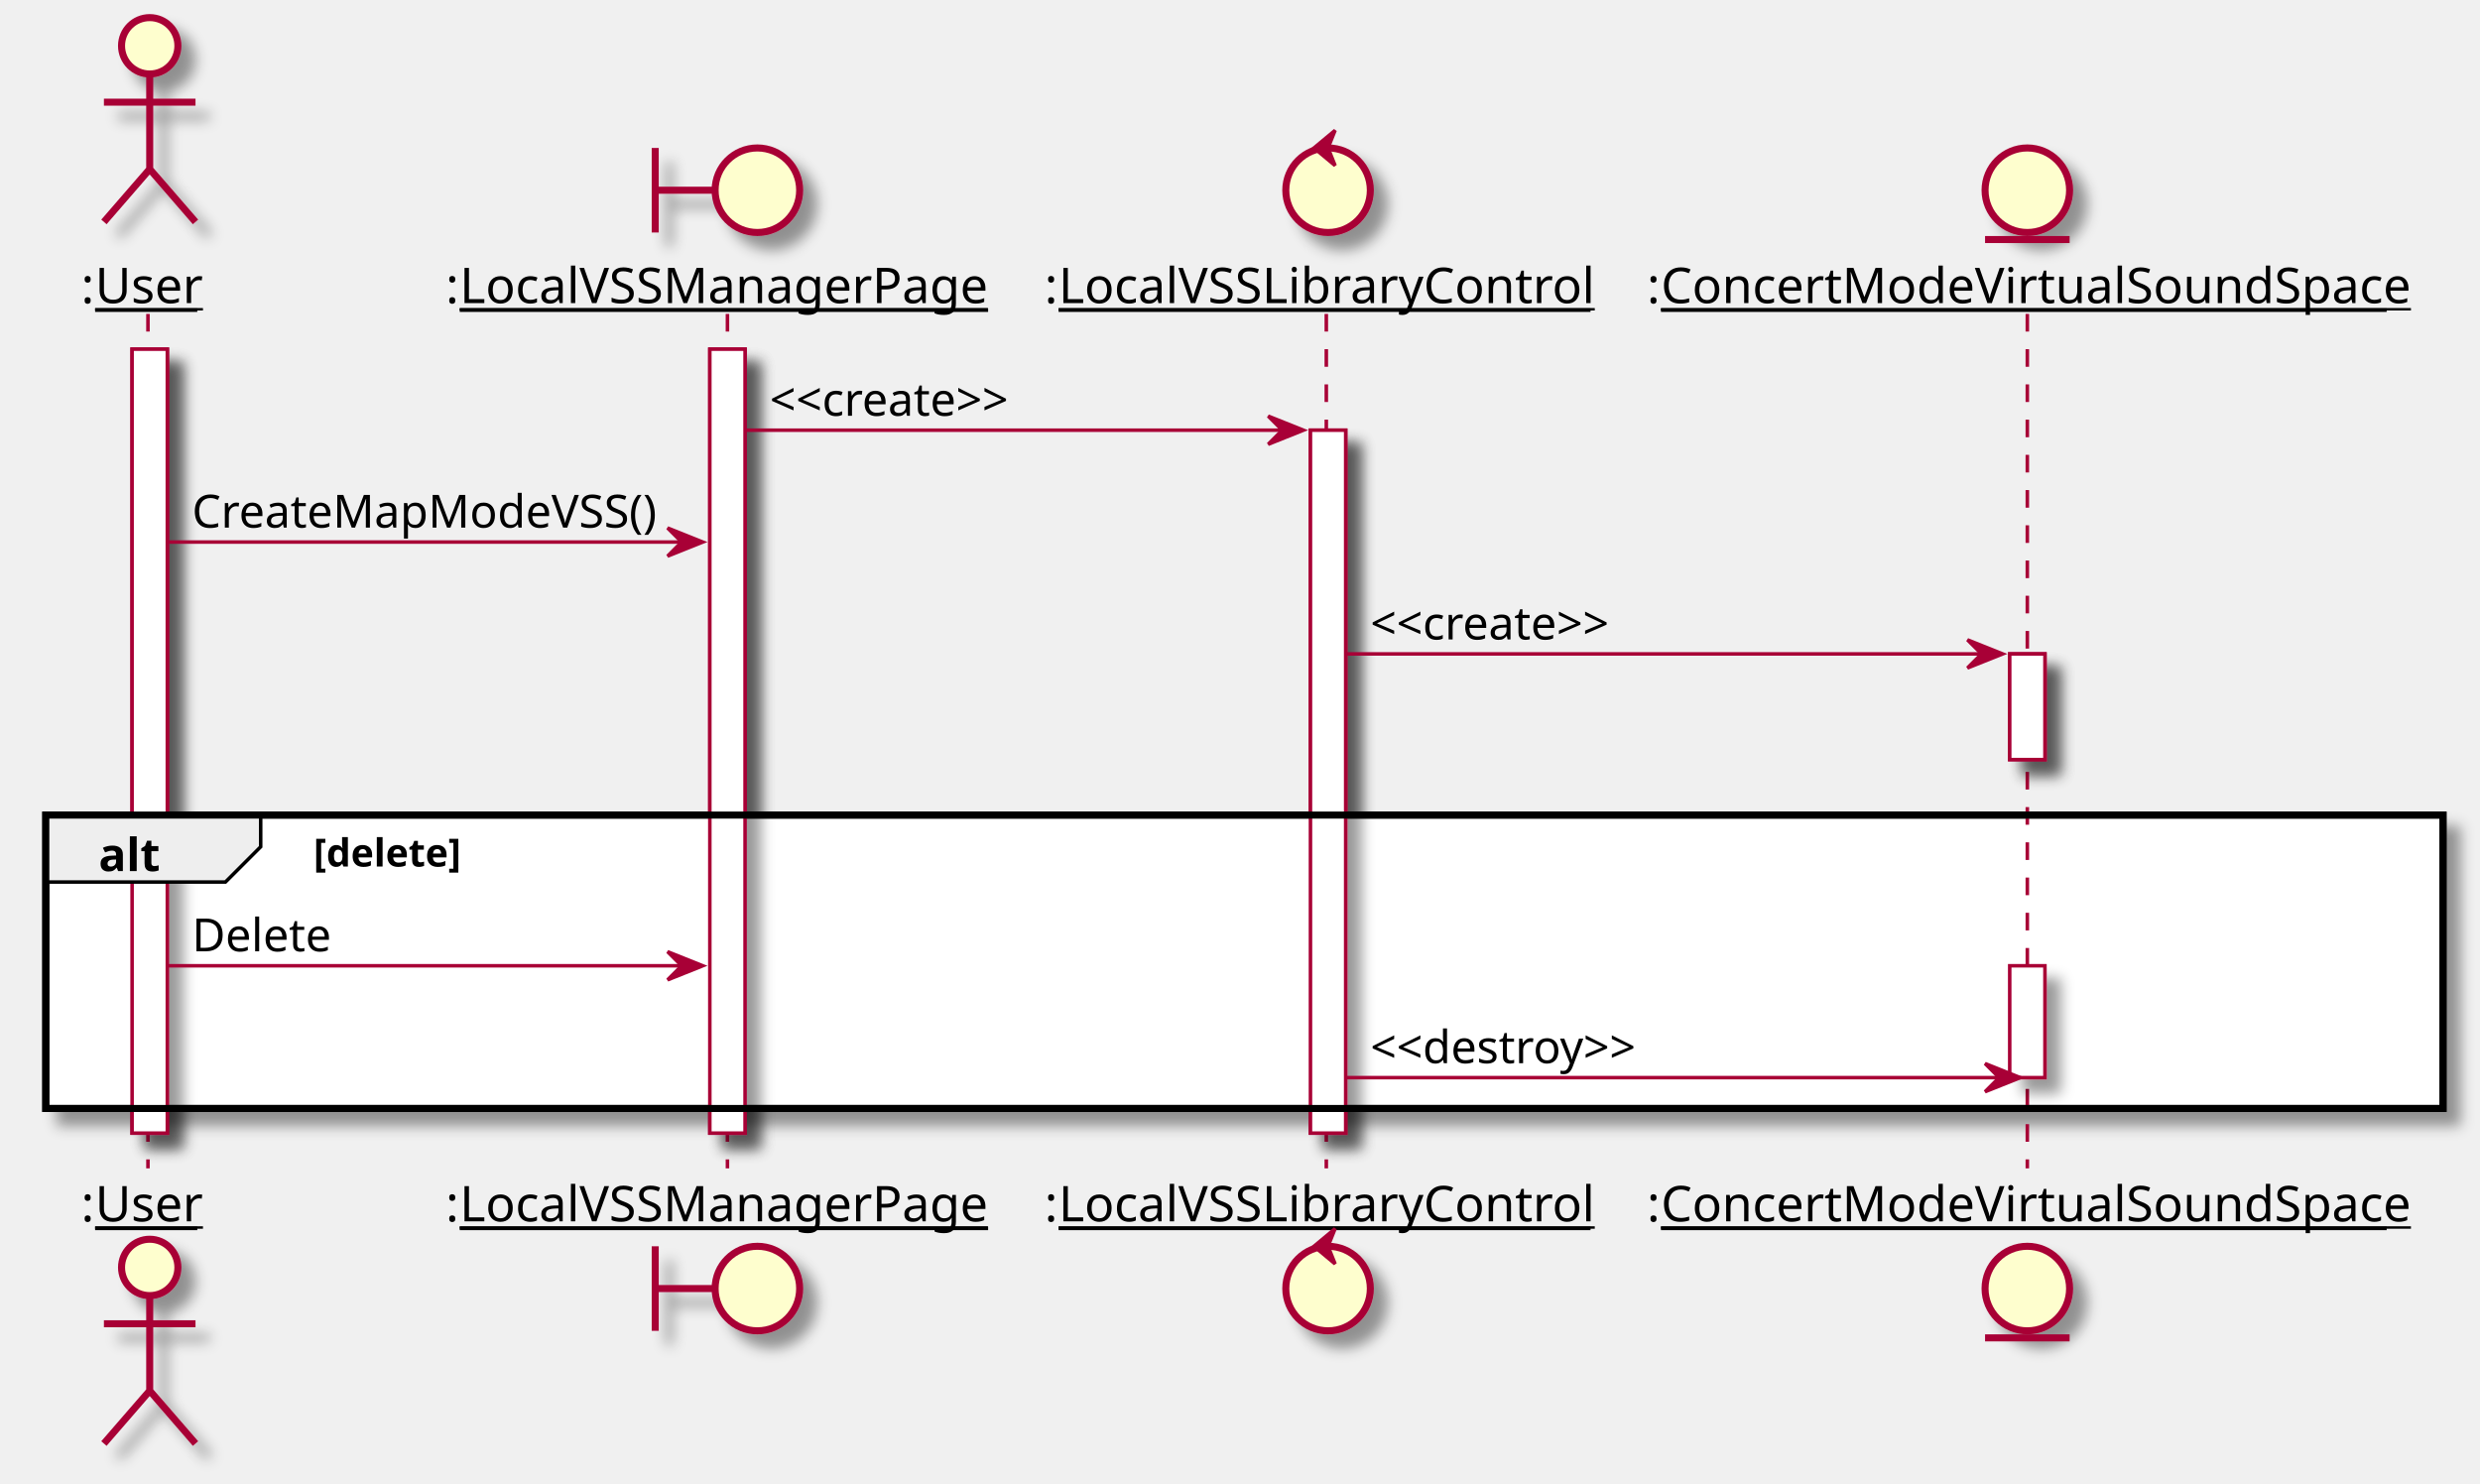
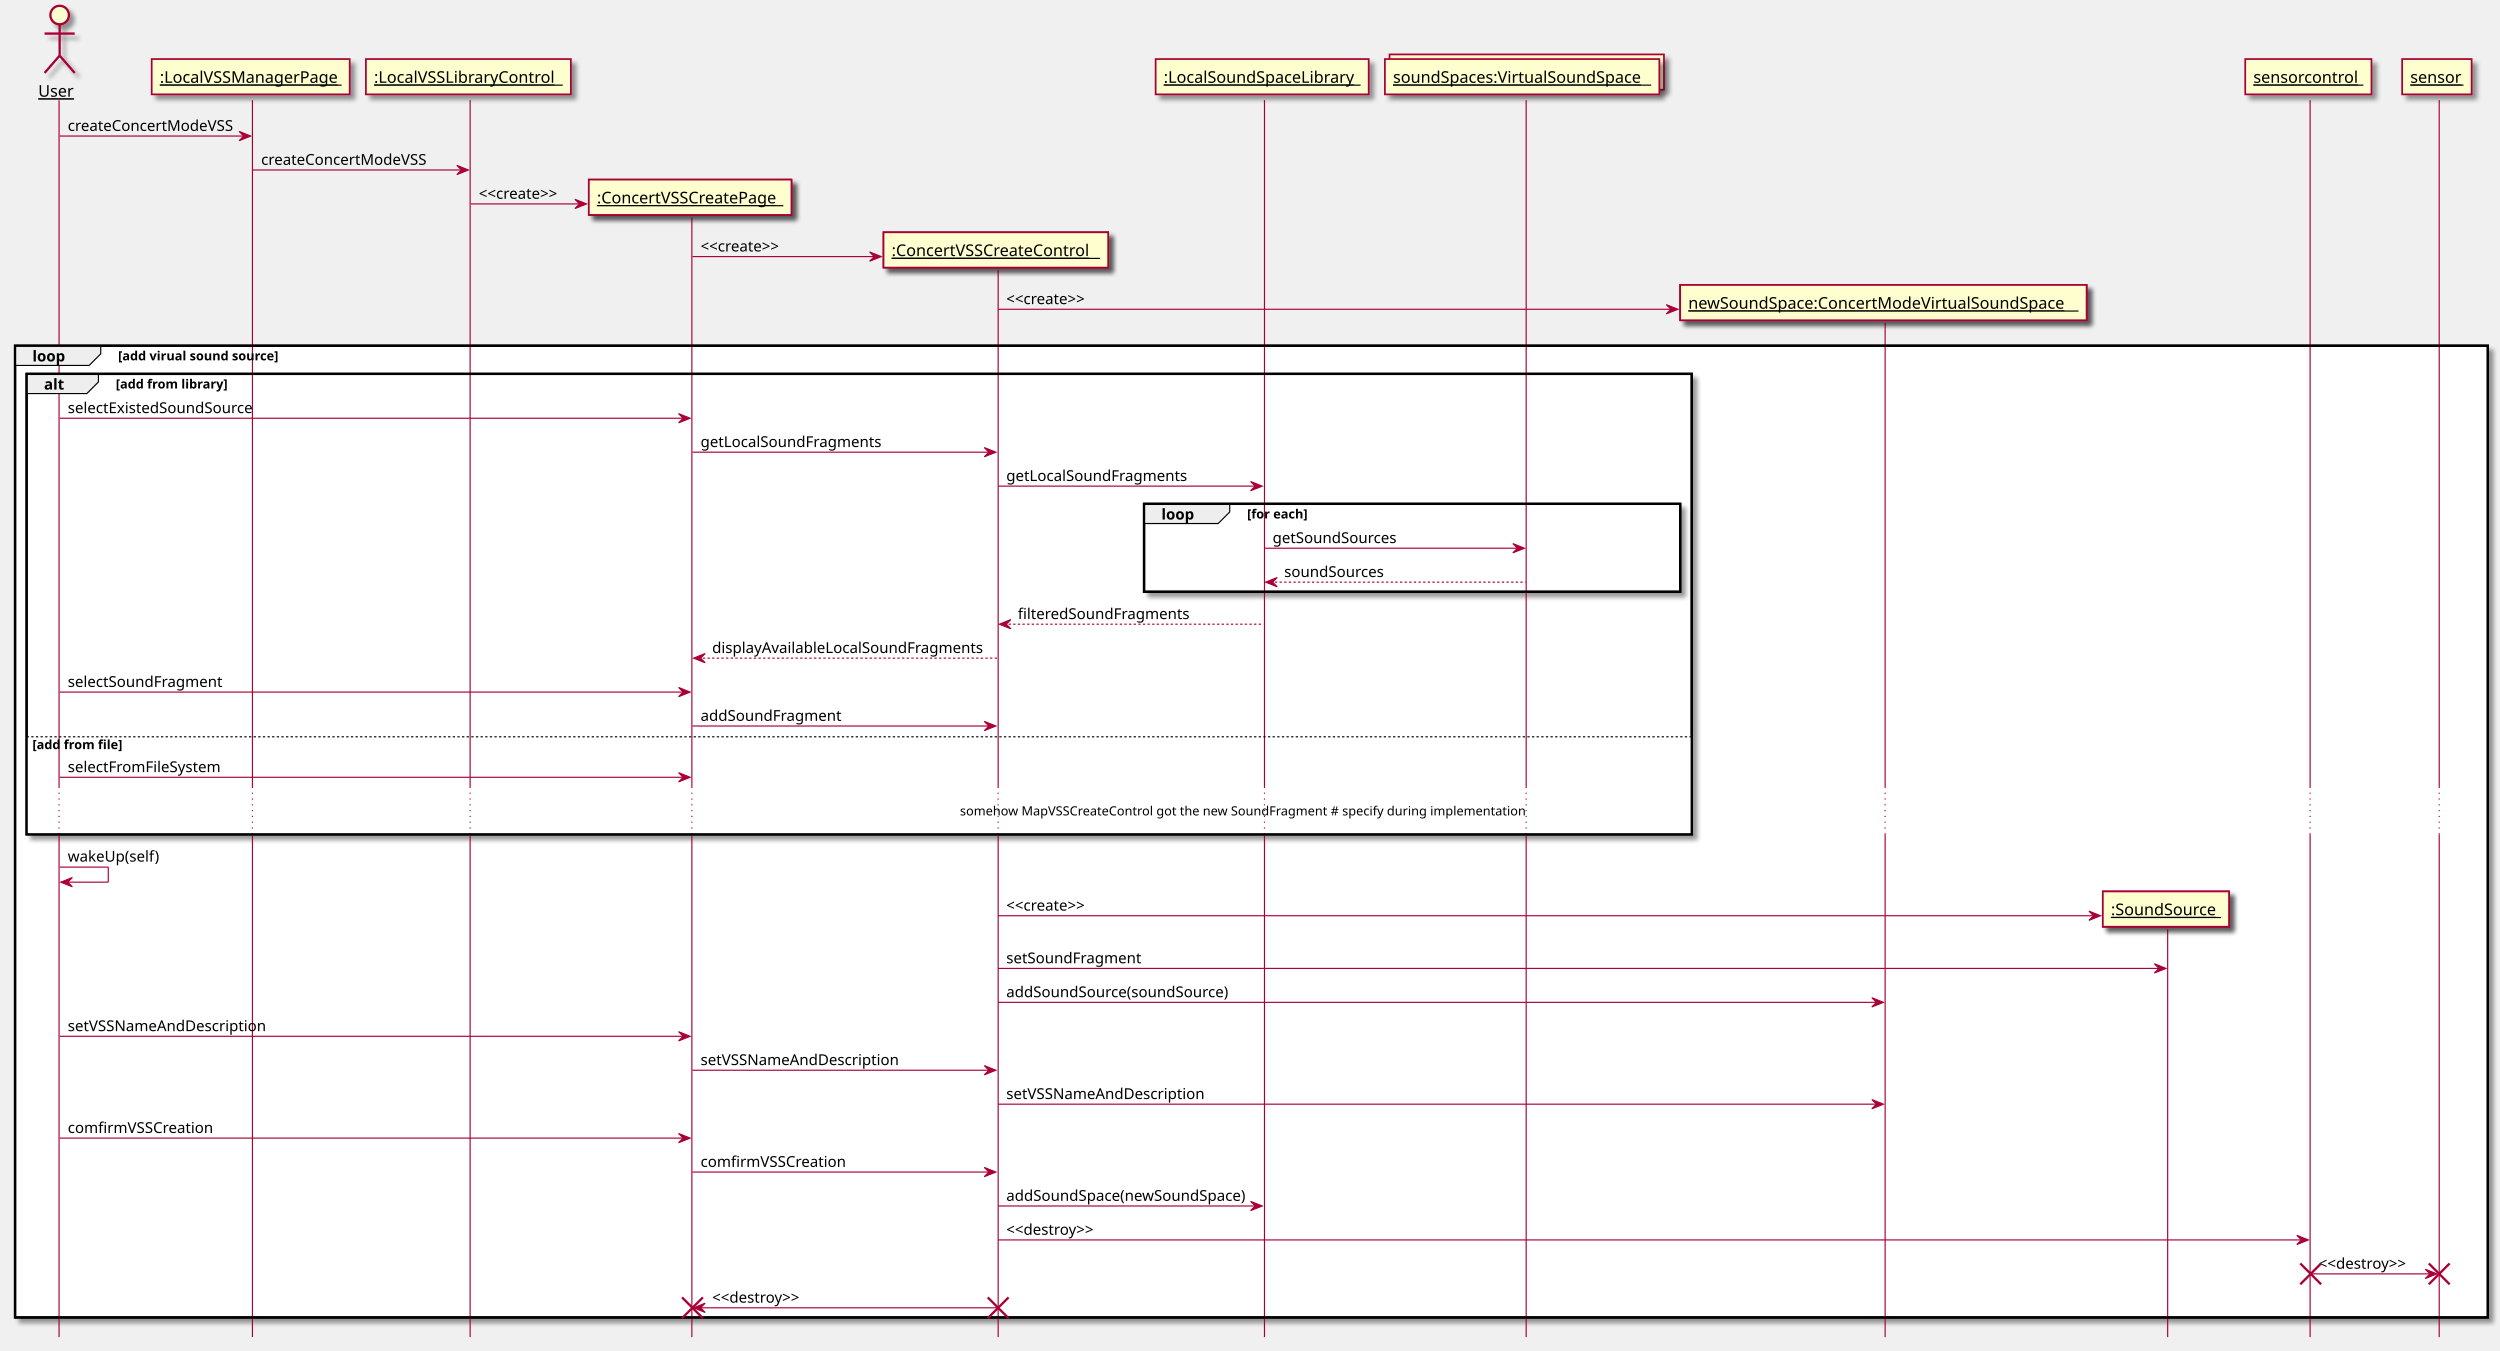
- <svg xmlns="http://www.w3.org/2000/svg" contentScriptType="application/ecmascript" contentStyleType="text/css" height="421px" preserveAspectRatio="none" style="width:704px;height:421px;" version="1.1" viewBox="0 0 704 421" width="704px" zoomAndPan="magnify">
+ <svg xmlns="http://www.w3.org/2000/svg" contentScriptType="application/ecmascript" contentStyleType="text/css" height="1166px" preserveAspectRatio="none" style="width:2159px;height:1166px;" version="1.1" viewBox="0 0 2159 1166" width="2159px" zoomAndPan="magnify">
  <defs>
-     <filter height="300%" id="fh3juwbm21kdn" width="300%" x="-1" y="-1">
+     <filter height="300%" id="fuakm5exo86id" width="300%" x="-1" y="-1">
      <feGaussianBlur result="blurOut" stdDeviation="2.0" />
      <feColorMatrix in="blurOut" result="blurOut2" type="matrix" values="0 0 0 0 0 0 0 0 0 0 0 0 0 0 0 0 0 0 .4 0" />
      <feOffset dx="4.0" dy="4.0" in="blurOut2" result="blurOut3" />
      <feBlend in="SourceGraphic" in2="blurOut3" mode="normal" />
    </filter>
  </defs>
  <g>
-     <rect fill="#FFFFFF" filter="url(#fh3juwbm21kdn)" height="222.549" style="stroke: #A80036; stroke-width: 1.0;" width="10" x="37.5" y="99.12" />
-     <rect fill="#FFFFFF" filter="url(#fh3juwbm21kdn)" height="222.549" style="stroke: #A80036; stroke-width: 1.0;" width="10" x="201.5" y="99.12" />
-     <rect fill="#FFFFFF" filter="url(#fh3juwbm21kdn)" height="199.549" style="stroke: #A80036; stroke-width: 1.0;" width="10" x="372" y="122.12" />
-     <rect fill="#FFFFFF" filter="url(#fh3juwbm21kdn)" height="30" style="stroke: #A80036; stroke-width: 1.0;" width="10" x="570.5" y="185.629" />
-     <rect fill="#FFFFFF" filter="url(#fh3juwbm21kdn)" height="31.754" style="stroke: #A80036; stroke-width: 1.0;" width="10" x="570.5" y="274.161" />
-     <rect fill="#FFFFFF" filter="url(#fh3juwbm21kdn)" height="83.286" style="stroke: #000000; stroke-width: 2.0;" width="680.5" x="13" y="231.383" />
-     <line style="stroke: #A80036; stroke-width: 1.0; stroke-dasharray: 5.0,5.0;" x1="42" x2="42" y1="89.12" y2="331.669" />
-     <line style="stroke: #A80036; stroke-width: 1.0; stroke-dasharray: 5.0,5.0;" x1="206.5" x2="206.5" y1="89.12" y2="331.669" />
-     <line style="stroke: #A80036; stroke-width: 1.0; stroke-dasharray: 5.0,5.0;" x1="376.5" x2="376.5" y1="89.12" y2="331.669" />
-     <line style="stroke: #A80036; stroke-width: 1.0; stroke-dasharray: 5.0,5.0;" x1="575.5" x2="575.5" y1="89.12" y2="331.669" />
-     <text fill="#000000" font-family="sans-serif" font-size="14" lengthAdjust="spacingAndGlyphs" textLength="4" x="23" y="86.044">:</text>
-     <text fill="#000000" font-family="sans-serif" font-size="14" lengthAdjust="spacingAndGlyphs" text-decoration="underline" textLength="29" x="27" y="86.044">User</text>
-     <line style="stroke: #000000; stroke-width: 1.0;" x1="27" x2="56" y1="88.044" y2="88.044" />
-     <ellipse cx="42.5" cy="13" fill="#FEFECE" filter="url(#fh3juwbm21kdn)" rx="8" ry="8" style="stroke: #A80036; stroke-width: 2.0;" />
-     <path d="M42.5,21 L42.5,48 M29.5,29 L55.5,29 M42.5,48 L29.5,63 M42.5,48 L55.5,63 " fill="none" filter="url(#fh3juwbm21kdn)" style="stroke: #A80036; stroke-width: 2.0;" />
-     <text fill="#000000" font-family="sans-serif" font-size="14" lengthAdjust="spacingAndGlyphs" textLength="4" x="23" y="346.713">:</text>
-     <text fill="#000000" font-family="sans-serif" font-size="14" lengthAdjust="spacingAndGlyphs" text-decoration="underline" textLength="29" x="27" y="346.713">User</text>
-     <line style="stroke: #000000; stroke-width: 1.0;" x1="27" x2="56" y1="348.713" y2="348.713" />
-     <ellipse cx="42.5" cy="359.79" fill="#FEFECE" filter="url(#fh3juwbm21kdn)" rx="8" ry="8" style="stroke: #A80036; stroke-width: 2.0;" />
-     <path d="M42.5,367.79 L42.5,394.79 M29.5,375.79 L55.5,375.79 M42.5,394.79 L29.5,409.79 M42.5,394.79 L55.5,409.79 " fill="none" filter="url(#fh3juwbm21kdn)" style="stroke: #A80036; stroke-width: 2.0;" />
-     <text fill="#000000" font-family="sans-serif" font-size="14" lengthAdjust="spacingAndGlyphs" textLength="4" x="126.5" y="86.044">:</text>
-     <text fill="#000000" font-family="sans-serif" font-size="14" lengthAdjust="spacingAndGlyphs" text-decoration="underline" textLength="150" x="130.5" y="86.044">LocalVSSManagerPage</text>
-     <line style="stroke: #000000; stroke-width: 1.0;" x1="130.5" x2="280.5" y1="88.044" y2="88.044" />
-     <path d="M186,42 L186,66 M186,54 L203,54 " fill="none" filter="url(#fh3juwbm21kdn)" style="stroke: #A80036; stroke-width: 2.0;" />
-     <ellipse cx="215" cy="54" fill="#FEFECE" filter="url(#fh3juwbm21kdn)" rx="12" ry="12" style="stroke: #A80036; stroke-width: 2.0;" />
-     <text fill="#000000" font-family="sans-serif" font-size="14" lengthAdjust="spacingAndGlyphs" textLength="4" x="126.5" y="346.713">:</text>
-     <text fill="#000000" font-family="sans-serif" font-size="14" lengthAdjust="spacingAndGlyphs" text-decoration="underline" textLength="150" x="130.5" y="346.713">LocalVSSManagerPage</text>
-     <line style="stroke: #000000; stroke-width: 1.0;" x1="130.5" x2="280.5" y1="348.713" y2="348.713" />
-     <path d="M186,353.79 L186,377.79 M186,365.79 L203,365.79 " fill="none" filter="url(#fh3juwbm21kdn)" style="stroke: #A80036; stroke-width: 2.0;" />
-     <ellipse cx="215" cy="365.79" fill="#FEFECE" filter="url(#fh3juwbm21kdn)" rx="12" ry="12" style="stroke: #A80036; stroke-width: 2.0;" />
-     <text fill="#000000" font-family="sans-serif" font-size="14" lengthAdjust="spacingAndGlyphs" textLength="4" x="296.5" y="86.044">:</text>
-     <text fill="#000000" font-family="sans-serif" font-size="14" lengthAdjust="spacingAndGlyphs" text-decoration="underline" textLength="151" x="300.5" y="86.044">LocalVSSLibraryControl</text>
-     <line style="stroke: #000000; stroke-width: 1.0;" x1="300.5" x2="451.5" y1="88.044" y2="88.044" />
-     <ellipse cx="377" cy="54" fill="#FEFECE" filter="url(#fh3juwbm21kdn)" rx="12" ry="12" style="stroke: #A80036; stroke-width: 2.0;" />
-     <polygon fill="#A80036" points="373,42,379,37,377,42,379,47,373,42" style="stroke: #A80036; stroke-width: 1.0;" />
-     <text fill="#000000" font-family="sans-serif" font-size="14" lengthAdjust="spacingAndGlyphs" textLength="4" x="296.5" y="346.713">:</text>
-     <text fill="#000000" font-family="sans-serif" font-size="14" lengthAdjust="spacingAndGlyphs" text-decoration="underline" textLength="151" x="300.5" y="346.713">LocalVSSLibraryControl</text>
-     <line style="stroke: #000000; stroke-width: 1.0;" x1="300.5" x2="451.5" y1="348.713" y2="348.713" />
-     <ellipse cx="377" cy="365.79" fill="#FEFECE" filter="url(#fh3juwbm21kdn)" rx="12" ry="12" style="stroke: #A80036; stroke-width: 2.0;" />
-     <polygon fill="#A80036" points="373,353.79,379,348.79,377,353.79,379,358.79,373,353.79" style="stroke: #A80036; stroke-width: 1.0;" />
-     <text fill="#000000" font-family="sans-serif" font-size="14" lengthAdjust="spacingAndGlyphs" textLength="4" x="467.5" y="86.044">:</text>
-     <text fill="#000000" font-family="sans-serif" font-size="14" lengthAdjust="spacingAndGlyphs" text-decoration="underline" textLength="206" x="471.5" y="86.044">ConcertModeVirtualSoundSpace</text>
-     <line style="stroke: #000000; stroke-width: 1.0;" x1="471.5" x2="677.5" y1="88.044" y2="88.044" />
-     <ellipse cx="575.5" cy="54" fill="#FEFECE" filter="url(#fh3juwbm21kdn)" rx="12" ry="12" style="stroke: #A80036; stroke-width: 2.0;" />
-     <line style="stroke: #A80036; stroke-width: 2.0;" x1="563.5" x2="587.5" y1="68" y2="68" />
-     <text fill="#000000" font-family="sans-serif" font-size="14" lengthAdjust="spacingAndGlyphs" textLength="4" x="467.5" y="346.713">:</text>
-     <text fill="#000000" font-family="sans-serif" font-size="14" lengthAdjust="spacingAndGlyphs" text-decoration="underline" textLength="206" x="471.5" y="346.713">ConcertModeVirtualSoundSpace</text>
-     <line style="stroke: #000000; stroke-width: 1.0;" x1="471.5" x2="677.5" y1="348.713" y2="348.713" />
-     <ellipse cx="575.5" cy="365.79" fill="#FEFECE" filter="url(#fh3juwbm21kdn)" rx="12" ry="12" style="stroke: #A80036; stroke-width: 2.0;" />
-     <line style="stroke: #A80036; stroke-width: 2.0;" x1="563.5" x2="587.5" y1="379.79" y2="379.79" />
-     <rect fill="#FFFFFF" filter="url(#fh3juwbm21kdn)" height="222.549" style="stroke: #A80036; stroke-width: 1.0;" width="10" x="37.5" y="99.12" />
-     <rect fill="#FFFFFF" filter="url(#fh3juwbm21kdn)" height="222.549" style="stroke: #A80036; stroke-width: 1.0;" width="10" x="201.5" y="99.12" />
-     <rect fill="#FFFFFF" filter="url(#fh3juwbm21kdn)" height="199.549" style="stroke: #A80036; stroke-width: 1.0;" width="10" x="372" y="122.12" />
-     <rect fill="#FFFFFF" filter="url(#fh3juwbm21kdn)" height="30" style="stroke: #A80036; stroke-width: 1.0;" width="10" x="570.5" y="185.629" />
-     <rect fill="#FFFFFF" filter="url(#fh3juwbm21kdn)" height="31.754" style="stroke: #A80036; stroke-width: 1.0;" width="10" x="570.5" y="274.161" />
-     <polygon fill="#A80036" points="360,118.12,370,122.12,360,126.12,364,122.12" style="stroke: #A80036; stroke-width: 1.0;" />
-     <line style="stroke: #A80036; stroke-width: 1.0;" x1="211.5" x2="366" y1="122.12" y2="122.12" />
-     <text fill="#000000" font-family="sans-serif" font-size="13" lengthAdjust="spacingAndGlyphs" textLength="68" x="218.5" y="118.018">&lt;&lt;create&gt;&gt;</text>
-     <polygon fill="#A80036" points="189.5,149.875,199.5,153.875,189.5,157.875,193.5,153.875" style="stroke: #A80036; stroke-width: 1.0;" />
-     <line style="stroke: #A80036; stroke-width: 1.0;" x1="47.5" x2="195.5" y1="153.875" y2="153.875" />
-     <text fill="#000000" font-family="sans-serif" font-size="13" lengthAdjust="spacingAndGlyphs" textLength="130" x="54.5" y="149.773">CreateMapModeVSS()</text>
-     <polygon fill="#A80036" points="558.5,181.629,568.5,185.629,558.5,189.629,562.5,185.629" style="stroke: #A80036; stroke-width: 1.0;" />
-     <line style="stroke: #A80036; stroke-width: 1.0;" x1="382" x2="564.5" y1="185.629" y2="185.629" />
-     <text fill="#000000" font-family="sans-serif" font-size="13" lengthAdjust="spacingAndGlyphs" textLength="68" x="389" y="181.527">&lt;&lt;create&gt;&gt;</text>
-     <path d="M13,231.383 L74,231.383 L74,240.383 L64,250.383 L13,250.383 L13,231.383 " fill="#EEEEEE" style="stroke: #000000; stroke-width: 1.0;" />
-     <rect fill="none" height="83.286" style="stroke: #000000; stroke-width: 2.0;" width="680.5" x="13" y="231.383" />
-     <text fill="#000000" font-family="sans-serif" font-size="13" font-weight="bold" lengthAdjust="spacingAndGlyphs" textLength="16" x="28" y="247.281">alt</text>
-     <text fill="#000000" font-family="sans-serif" font-size="11" font-weight="bold" lengthAdjust="spacingAndGlyphs" textLength="43" x="89" y="245.989">[delete]</text>
-     <polygon fill="#A80036" points="189.5,270.161,199.5,274.161,189.5,278.161,193.5,274.161" style="stroke: #A80036; stroke-width: 1.0;" />
-     <line style="stroke: #A80036; stroke-width: 1.0;" x1="47.5" x2="195.5" y1="274.161" y2="274.161" />
-     <text fill="#000000" font-family="sans-serif" font-size="13" lengthAdjust="spacingAndGlyphs" textLength="37" x="54.5" y="270.059">Delete</text>
-     <polygon fill="#A80036" points="563.5,301.915,573.5,305.915,563.5,309.915,567.5,305.915" style="stroke: #A80036; stroke-width: 1.0;" />
-     <line style="stroke: #A80036; stroke-width: 1.0;" x1="382" x2="569.5" y1="305.915" y2="305.915" />
-     <text fill="#000000" font-family="sans-serif" font-size="13" lengthAdjust="spacingAndGlyphs" textLength="75" x="389" y="301.813">&lt;&lt;destroy&gt;&gt;</text>
+     <rect fill="#FEFECE" filter="url(#fuakm5exo86id)" height="30.488" style="stroke: #A80036; stroke-width: 1.5;" width="175" x="508.5" y="155.109" />
+     <text fill="#000000" font-family="sans-serif" font-size="14" lengthAdjust="spacingAndGlyphs" text-decoration="underline" textLength="161" x="515.5" y="175.644">:ConcertVSSCreatePage</text>
+     <line style="stroke: #000000; stroke-width: 1.0;" x1="515.5" x2="676.5" y1="177.644" y2="177.644" />
+     <rect fill="#FEFECE" filter="url(#fuakm5exo86id)" height="30.488" style="stroke: #A80036; stroke-width: 1.5;" width="194" x="763" y="200.598" />
+     <text fill="#000000" font-family="sans-serif" font-size="14" lengthAdjust="spacingAndGlyphs" text-decoration="underline" textLength="180" x="770" y="221.133">:ConcertVSSCreateControl</text>
+     <line style="stroke: #000000; stroke-width: 1.0;" x1="770" x2="950" y1="223.133" y2="223.133" />
+     <rect fill="#FEFECE" filter="url(#fuakm5exo86id)" height="30.488" style="stroke: #A80036; stroke-width: 1.5;" width="351" x="1451" y="246.086" />
+     <text fill="#000000" font-family="sans-serif" font-size="14" lengthAdjust="spacingAndGlyphs" text-decoration="underline" textLength="337" x="1458" y="266.621">newSoundSpace:ConcertModeVirtualSoundSpace</text>
+     <line style="stroke: #000000; stroke-width: 1.0;" x1="1458" x2="1795" y1="268.621" y2="268.621" />
+     <rect fill="#FFFFFF" filter="url(#fuakm5exo86id)" height="839.162" style="stroke: #000000; stroke-width: 2.0;" width="2135.5" x="13" y="298.574" />
+     <rect fill="#FFFFFF" filter="url(#fuakm5exo86id)" height="397.637" style="stroke: #000000; stroke-width: 2.0;" width="1438" x="23" y="322.885" />
+     <rect fill="#FFFFFF" filter="url(#fuakm5exo86id)" height="75.932" style="stroke: #000000; stroke-width: 2.0;" width="463" x="988" y="435.127" />
+     <rect fill="#FFFFFF" height="85.221" style="stroke: none; stroke-width: 1.0;" width="1438" x="23" y="635.301" />
+     <rect fill="#FEFECE" filter="url(#fuakm5exo86id)" height="30.488" style="stroke: #A80036; stroke-width: 1.5;" width="109" x="1816" y="769.832" />
+     <text fill="#000000" font-family="sans-serif" font-size="14" lengthAdjust="spacingAndGlyphs" text-decoration="underline" textLength="95" x="1823" y="790.367">:SoundSource</text>
+     <line style="stroke: #000000; stroke-width: 1.0;" x1="1823" x2="1918" y1="792.367" y2="792.367" />
+     <line style="stroke: #A80036; stroke-width: 1.0;" x1="51" x2="51" y1="86.488" y2="679.566" />
+     <line style="stroke: #A80036; stroke-width: 1.0; stroke-dasharray: 1.0,4.0;" x1="51" x2="51" y1="679.566" y2="720.521" />
+     <line style="stroke: #A80036; stroke-width: 1.0;" x1="51" x2="51" y1="720.521" y2="1154.736" />
+     <line style="stroke: #A80036; stroke-width: 1.0;" x1="218" x2="218" y1="86.488" y2="679.566" />
+     <line style="stroke: #A80036; stroke-width: 1.0; stroke-dasharray: 1.0,4.0;" x1="218" x2="218" y1="679.566" y2="720.521" />
+     <line style="stroke: #A80036; stroke-width: 1.0;" x1="218" x2="218" y1="720.521" y2="1154.736" />
+     <line style="stroke: #A80036; stroke-width: 1.0;" x1="406" x2="406" y1="86.488" y2="679.566" />
+     <line style="stroke: #A80036; stroke-width: 1.0; stroke-dasharray: 1.0,4.0;" x1="406" x2="406" y1="679.566" y2="720.521" />
+     <line style="stroke: #A80036; stroke-width: 1.0;" x1="406" x2="406" y1="720.521" y2="1154.736" />
+     <line style="stroke: #A80036; stroke-width: 1.0;" x1="597.5" x2="597.5" y1="187.853" y2="679.566" />
+     <line style="stroke: #A80036; stroke-width: 1.0; stroke-dasharray: 1.0,4.0;" x1="597.5" x2="597.5" y1="679.566" y2="720.521" />
+     <line style="stroke: #A80036; stroke-width: 1.0;" x1="597.5" x2="597.5" y1="720.521" y2="1154.736" />
+     <line style="stroke: #A80036; stroke-width: 1.0;" x1="862" x2="862" y1="233.342" y2="679.566" />
+     <line style="stroke: #A80036; stroke-width: 1.0; stroke-dasharray: 1.0,4.0;" x1="862" x2="862" y1="679.566" y2="720.521" />
+     <line style="stroke: #A80036; stroke-width: 1.0;" x1="862" x2="862" y1="720.521" y2="1154.736" />
+     <line style="stroke: #A80036; stroke-width: 1.0;" x1="1092" x2="1092" y1="86.488" y2="679.566" />
+     <line style="stroke: #A80036; stroke-width: 1.0; stroke-dasharray: 1.0,4.0;" x1="1092" x2="1092" y1="679.566" y2="720.521" />
+     <line style="stroke: #A80036; stroke-width: 1.0;" x1="1092" x2="1092" y1="720.521" y2="1154.736" />
+     <line style="stroke: #A80036; stroke-width: 1.0;" x1="1318" x2="1318" y1="86.488" y2="679.566" />
+     <line style="stroke: #A80036; stroke-width: 1.0; stroke-dasharray: 1.0,4.0;" x1="1318" x2="1318" y1="679.566" y2="720.521" />
+     <line style="stroke: #A80036; stroke-width: 1.0;" x1="1318" x2="1318" y1="720.521" y2="1154.736" />
+     <line style="stroke: #A80036; stroke-width: 1.0;" x1="1628" x2="1628" y1="278.83" y2="679.566" />
+     <line style="stroke: #A80036; stroke-width: 1.0; stroke-dasharray: 1.0,4.0;" x1="1628" x2="1628" y1="679.566" y2="720.521" />
+     <line style="stroke: #A80036; stroke-width: 1.0;" x1="1628" x2="1628" y1="720.521" y2="1154.736" />
+     <line style="stroke: #A80036; stroke-width: 1.0;" x1="1872" x2="1872" y1="802.576" y2="1154.736" />
+     <line style="stroke: #A80036; stroke-width: 1.0;" x1="1995" x2="1995" y1="86.488" y2="679.566" />
+     <line style="stroke: #A80036; stroke-width: 1.0; stroke-dasharray: 1.0,4.0;" x1="1995" x2="1995" y1="679.566" y2="720.521" />
+     <line style="stroke: #A80036; stroke-width: 1.0;" x1="1995" x2="1995" y1="720.521" y2="1154.736" />
+     <line style="stroke: #A80036; stroke-width: 1.0;" x1="2106.5" x2="2106.5" y1="86.488" y2="679.566" />
+     <line style="stroke: #A80036; stroke-width: 1.0; stroke-dasharray: 1.0,4.0;" x1="2106.5" x2="2106.5" y1="679.566" y2="720.521" />
+     <line style="stroke: #A80036; stroke-width: 1.0;" x1="2106.5" x2="2106.5" y1="720.521" y2="1154.736" />
+     <text fill="#000000" font-family="sans-serif" font-size="14" lengthAdjust="spacingAndGlyphs" text-decoration="underline" textLength="31" x="33" y="83.535">User</text>
+     <line style="stroke: #000000; stroke-width: 1.0;" x1="33" x2="64" y1="85.535" y2="85.535" />
+     <ellipse cx="51.5" cy="13" fill="#FEFECE" filter="url(#fuakm5exo86id)" rx="8" ry="8" style="stroke: #A80036; stroke-width: 2.0;" />
+     <path d="M51.5,21 L51.5,48 M38.5,29 L64.5,29 M51.5,48 L38.5,63 M51.5,48 L64.5,63 " fill="none" filter="url(#fuakm5exo86id)" style="stroke: #A80036; stroke-width: 2.0;" />
+     <rect fill="#FEFECE" filter="url(#fuakm5exo86id)" height="30.488" style="stroke: #A80036; stroke-width: 1.5;" width="171" x="131" y="51" />
+     <text fill="#000000" font-family="sans-serif" font-size="14" lengthAdjust="spacingAndGlyphs" text-decoration="underline" textLength="157" x="138" y="71.535">:LocalVSSManagerPage</text>
+     <line style="stroke: #000000; stroke-width: 1.0;" x1="138" x2="295" y1="73.535" y2="73.535" />
+     <rect fill="#FEFECE" filter="url(#fuakm5exo86id)" height="30.488" style="stroke: #A80036; stroke-width: 1.5;" width="177" x="316" y="51" />
+     <text fill="#000000" font-family="sans-serif" font-size="14" lengthAdjust="spacingAndGlyphs" text-decoration="underline" textLength="163" x="323" y="71.535">:LocalVSSLibraryControl</text>
+     <line style="stroke: #000000; stroke-width: 1.0;" x1="323" x2="486" y1="73.535" y2="73.535" />
+     <rect fill="#FEFECE" filter="url(#fuakm5exo86id)" height="30.488" style="stroke: #A80036; stroke-width: 1.5;" width="184" x="998" y="51" />
+     <text fill="#000000" font-family="sans-serif" font-size="14" lengthAdjust="spacingAndGlyphs" text-decoration="underline" textLength="170" x="1005" y="71.535">:LocalSoundSpaceLibrary</text>
+     <line style="stroke: #000000; stroke-width: 1.0;" x1="1005" x2="1175" y1="73.535" y2="73.535" />
+     <rect fill="#FEFECE" filter="url(#fuakm5exo86id)" height="30.488" style="stroke: #A80036; stroke-width: 1.5;" width="237" x="1200" y="47" />
+     <rect fill="#FEFECE" filter="url(#fuakm5exo86id)" height="30.488" style="stroke: #A80036; stroke-width: 1.5;" width="237" x="1196" y="51" />
+     <text fill="#000000" font-family="sans-serif" font-size="14" lengthAdjust="spacingAndGlyphs" text-decoration="underline" textLength="223" x="1203" y="71.535">soundSpaces:VirtualSoundSpace</text>
+     <line style="stroke: #000000; stroke-width: 1.0;" x1="1203" x2="1426" y1="73.535" y2="73.535" />
+     <rect fill="#FEFECE" filter="url(#fuakm5exo86id)" height="30.488" style="stroke: #A80036; stroke-width: 1.5;" width="109" x="1939" y="51" />
+     <text fill="#000000" font-family="sans-serif" font-size="14" lengthAdjust="spacingAndGlyphs" text-decoration="underline" textLength="95" x="1946" y="71.535">sensorcontrol</text>
+     <line style="stroke: #000000; stroke-width: 1.0;" x1="1946" x2="2041" y1="73.535" y2="73.535" />
+     <rect fill="#FEFECE" filter="url(#fuakm5exo86id)" height="30.488" style="stroke: #A80036; stroke-width: 1.5;" width="60" x="2074.5" y="51" />
+     <text fill="#000000" font-family="sans-serif" font-size="14" lengthAdjust="spacingAndGlyphs" text-decoration="underline" textLength="46" x="2081.5" y="71.535">sensor</text>
+     <line style="stroke: #000000; stroke-width: 1.0;" x1="2081.5" x2="2127.5" y1="73.535" y2="73.535" />
+     <polygon fill="#A80036" points="206.5,113.488,216.5,117.488,206.5,121.488,210.5,117.488" style="stroke: #A80036; stroke-width: 1.0;" />
+     <line style="stroke: #A80036; stroke-width: 1.0;" x1="51.5" x2="212.5" y1="117.488" y2="117.488" />
+     <text fill="#000000" font-family="sans-serif" font-size="13" lengthAdjust="spacingAndGlyphs" textLength="143" x="58.5" y="113.057">createConcertModeVSS</text>
+     <polygon fill="#A80036" points="394.5,142.799,404.5,146.799,394.5,150.799,398.5,146.799" style="stroke: #A80036; stroke-width: 1.0;" />
+     <line style="stroke: #A80036; stroke-width: 1.0;" x1="218.5" x2="400.5" y1="146.799" y2="146.799" />
+     <text fill="#000000" font-family="sans-serif" font-size="13" lengthAdjust="spacingAndGlyphs" textLength="143" x="225.5" y="142.367">createConcertModeVSS</text>
+     <polygon fill="#A80036" points="496.5,172.109,506.5,176.109,496.5,180.109,500.5,176.109" style="stroke: #A80036; stroke-width: 1.0;" />
+     <line style="stroke: #A80036; stroke-width: 1.0;" x1="406.5" x2="502.5" y1="176.109" y2="176.109" />
+     <text fill="#000000" font-family="sans-serif" font-size="13" lengthAdjust="spacingAndGlyphs" textLength="78" x="413.5" y="171.678">&lt;&lt;create&gt;&gt;</text>
+     <rect fill="#FEFECE" filter="url(#fuakm5exo86id)" height="30.488" style="stroke: #A80036; stroke-width: 1.5;" width="175" x="508.5" y="155.109" />
+     <text fill="#000000" font-family="sans-serif" font-size="14" lengthAdjust="spacingAndGlyphs" text-decoration="underline" textLength="161" x="515.5" y="175.644">:ConcertVSSCreatePage</text>
+     <line style="stroke: #000000; stroke-width: 1.0;" x1="515.5" x2="676.5" y1="177.644" y2="177.644" />
+     <polygon fill="#A80036" points="751,217.598,761,221.598,751,225.598,755,221.598" style="stroke: #A80036; stroke-width: 1.0;" />
+     <line style="stroke: #A80036; stroke-width: 1.0;" x1="598" x2="757" y1="221.598" y2="221.598" />
+     <text fill="#000000" font-family="sans-serif" font-size="13" lengthAdjust="spacingAndGlyphs" textLength="78" x="605" y="217.166">&lt;&lt;create&gt;&gt;</text>
+     <rect fill="#FEFECE" filter="url(#fuakm5exo86id)" height="30.488" style="stroke: #A80036; stroke-width: 1.5;" width="194" x="763" y="200.598" />
+     <text fill="#000000" font-family="sans-serif" font-size="14" lengthAdjust="spacingAndGlyphs" text-decoration="underline" textLength="180" x="770" y="221.133">:ConcertVSSCreateControl</text>
+     <line style="stroke: #000000; stroke-width: 1.0;" x1="770" x2="950" y1="223.133" y2="223.133" />
+     <polygon fill="#A80036" points="1439,263.086,1449,267.086,1439,271.086,1443,267.086" style="stroke: #A80036; stroke-width: 1.0;" />
+     <line style="stroke: #A80036; stroke-width: 1.0;" x1="862" x2="1445" y1="267.086" y2="267.086" />
+     <text fill="#000000" font-family="sans-serif" font-size="13" lengthAdjust="spacingAndGlyphs" textLength="78" x="869" y="262.654">&lt;&lt;create&gt;&gt;</text>
+     <rect fill="#FEFECE" filter="url(#fuakm5exo86id)" height="30.488" style="stroke: #A80036; stroke-width: 1.5;" width="351" x="1451" y="246.086" />
+     <text fill="#000000" font-family="sans-serif" font-size="14" lengthAdjust="spacingAndGlyphs" text-decoration="underline" textLength="337" x="1458" y="266.621">newSoundSpace:ConcertModeVirtualSoundSpace</text>
+     <line style="stroke: #000000; stroke-width: 1.0;" x1="1458" x2="1795" y1="268.621" y2="268.621" />
+     <path d="M13,298.574 L87,298.574 L87,305.574 L77,315.574 L13,315.574 L13,298.574 " fill="#EEEEEE" style="stroke: #000000; stroke-width: 1.0;" />
+     <rect fill="none" height="839.162" style="stroke: #000000; stroke-width: 2.0;" width="2135.5" x="13" y="298.574" />
+     <text fill="#000000" font-family="sans-serif" font-size="13" font-weight="bold" lengthAdjust="spacingAndGlyphs" textLength="29" x="28" y="312.143">loop</text>
+     <text fill="#000000" font-family="sans-serif" font-size="11" font-weight="bold" lengthAdjust="spacingAndGlyphs" textLength="144" x="102" y="311.209">[add virual sound source]</text>
+     <path d="M23,322.885 L85,322.885 L85,329.885 L75,339.885 L23,339.885 L23,322.885 " fill="#EEEEEE" style="stroke: #000000; stroke-width: 1.0;" />
+     <rect fill="none" height="397.637" style="stroke: #000000; stroke-width: 2.0;" width="1438" x="23" y="322.885" />
+     <text fill="#000000" font-family="sans-serif" font-size="13" font-weight="bold" lengthAdjust="spacingAndGlyphs" textLength="17" x="38" y="336.453">alt</text>
+     <text fill="#000000" font-family="sans-serif" font-size="11" font-weight="bold" lengthAdjust="spacingAndGlyphs" textLength="101" x="100" y="335.519">[add from library]</text>
+     <polygon fill="#A80036" points="586,357.195,596,361.195,586,365.195,590,361.195" style="stroke: #A80036; stroke-width: 1.0;" />
+     <line style="stroke: #A80036; stroke-width: 1.0;" x1="51.5" x2="592" y1="361.195" y2="361.195" />
+     <text fill="#000000" font-family="sans-serif" font-size="13" lengthAdjust="spacingAndGlyphs" textLength="164" x="58.5" y="356.764">selectExistedSoundSource</text>
+     <polygon fill="#A80036" points="850,386.506,860,390.506,850,394.506,854,390.506" style="stroke: #A80036; stroke-width: 1.0;" />
+     <line style="stroke: #A80036; stroke-width: 1.0;" x1="598" x2="856" y1="390.506" y2="390.506" />
+     <text fill="#000000" font-family="sans-serif" font-size="13" lengthAdjust="spacingAndGlyphs" textLength="158" x="605" y="386.074">getLocalSoundFragments</text>
+     <polygon fill="#A80036" points="1080,415.816,1090,419.816,1080,423.816,1084,419.816" style="stroke: #A80036; stroke-width: 1.0;" />
+     <line style="stroke: #A80036; stroke-width: 1.0;" x1="862" x2="1086" y1="419.816" y2="419.816" />
+     <text fill="#000000" font-family="sans-serif" font-size="13" lengthAdjust="spacingAndGlyphs" textLength="158" x="869" y="415.385">getLocalSoundFragments</text>
+     <path d="M988,435.127 L1062,435.127 L1062,442.127 L1052,452.127 L988,452.127 L988,435.127 " fill="#EEEEEE" style="stroke: #000000; stroke-width: 1.0;" />
+     <rect fill="none" height="75.932" style="stroke: #000000; stroke-width: 2.0;" width="463" x="988" y="435.127" />
+     <text fill="#000000" font-family="sans-serif" font-size="13" font-weight="bold" lengthAdjust="spacingAndGlyphs" textLength="29" x="1003" y="448.695">loop</text>
+     <text fill="#000000" font-family="sans-serif" font-size="11" font-weight="bold" lengthAdjust="spacingAndGlyphs" textLength="54" x="1077" y="447.762">[for each]</text>
+     <polygon fill="#A80036" points="1306.5,469.438,1316.5,473.438,1306.5,477.438,1310.5,473.438" style="stroke: #A80036; stroke-width: 1.0;" />
+     <line style="stroke: #A80036; stroke-width: 1.0;" x1="1092" x2="1312.5" y1="473.438" y2="473.438" />
+     <text fill="#000000" font-family="sans-serif" font-size="13" lengthAdjust="spacingAndGlyphs" textLength="108" x="1099" y="469.006">getSoundSources</text>
+     <polygon fill="#A80036" points="1103,498.748,1093,502.748,1103,506.748,1099,502.748" style="stroke: #A80036; stroke-width: 1.0;" />
+     <line style="stroke: #A80036; stroke-width: 1.0; stroke-dasharray: 2.0,2.0;" x1="1097" x2="1317.5" y1="502.748" y2="502.748" />
+     <text fill="#000000" font-family="sans-serif" font-size="13" lengthAdjust="spacingAndGlyphs" textLength="88" x="1109" y="498.316">soundSources</text>
+     <polygon fill="#A80036" points="873,535.059,863,539.059,873,543.059,869,539.059" style="stroke: #A80036; stroke-width: 1.0;" />
+     <line style="stroke: #A80036; stroke-width: 1.0; stroke-dasharray: 2.0,2.0;" x1="867" x2="1091" y1="539.059" y2="539.059" />
+     <text fill="#000000" font-family="sans-serif" font-size="13" lengthAdjust="spacingAndGlyphs" textLength="150" x="879" y="534.627">filteredSoundFragments</text>
+     <polygon fill="#A80036" points="609,564.369,599,568.369,609,572.369,605,568.369" style="stroke: #A80036; stroke-width: 1.0;" />
+     <line style="stroke: #A80036; stroke-width: 1.0; stroke-dasharray: 2.0,2.0;" x1="603" x2="861" y1="568.369" y2="568.369" />
+     <text fill="#000000" font-family="sans-serif" font-size="13" lengthAdjust="spacingAndGlyphs" textLength="240" x="615" y="563.938">displayAvailableLocalSoundFragments</text>
+     <polygon fill="#A80036" points="586,593.68,596,597.68,586,601.68,590,597.68" style="stroke: #A80036; stroke-width: 1.0;" />
+     <line style="stroke: #A80036; stroke-width: 1.0;" x1="51.5" x2="592" y1="597.68" y2="597.68" />
+     <text fill="#000000" font-family="sans-serif" font-size="13" lengthAdjust="spacingAndGlyphs" textLength="135" x="58.5" y="593.248">selectSoundFragment</text>
+     <polygon fill="#A80036" points="850,622.99,860,626.99,850,630.99,854,626.99" style="stroke: #A80036; stroke-width: 1.0;" />
+     <line style="stroke: #A80036; stroke-width: 1.0;" x1="598" x2="856" y1="626.99" y2="626.99" />
+     <text fill="#000000" font-family="sans-serif" font-size="13" lengthAdjust="spacingAndGlyphs" textLength="121" x="605" y="622.559">addSoundFragment</text>
+     <line style="stroke: #000000; stroke-width: 1.0; stroke-dasharray: 2.0,2.0;" x1="23" x2="1461" y1="636.301" y2="636.301" />
+     <text fill="#000000" font-family="sans-serif" font-size="11" font-weight="bold" lengthAdjust="spacingAndGlyphs" textLength="83" x="28" y="646.936">[add from file]</text>
+     <polygon fill="#A80036" points="586,667.256,596,671.256,586,675.256,590,671.256" style="stroke: #A80036; stroke-width: 1.0;" />
+     <line style="stroke: #A80036; stroke-width: 1.0;" x1="51.5" x2="592" y1="671.256" y2="671.256" />
+     <text fill="#000000" font-family="sans-serif" font-size="13" lengthAdjust="spacingAndGlyphs" textLength="136" x="58.5" y="666.824">selectFromFileSystem</text>
+     <text fill="#000000" font-family="sans-serif" font-size="11" lengthAdjust="spacingAndGlyphs" textLength="500" x="829" y="704.201">somehow MapVSSCreateControl got the new SoundFragment # specify during implementation</text>
+     <line style="stroke: #A80036; stroke-width: 1.0;" x1="51.5" x2="93.5" y1="748.832" y2="748.832" />
+     <line style="stroke: #A80036; stroke-width: 1.0;" x1="93.5" x2="93.5" y1="748.832" y2="761.832" />
+     <line style="stroke: #A80036; stroke-width: 1.0;" x1="52.5" x2="93.5" y1="761.832" y2="761.832" />
+     <polygon fill="#A80036" points="62.5,757.832,52.5,761.832,62.5,765.832,58.5,761.832" style="stroke: #A80036; stroke-width: 1.0;" />
+     <text fill="#000000" font-family="sans-serif" font-size="13" lengthAdjust="spacingAndGlyphs" textLength="80" x="58.5" y="744.09">wakeUp(self)</text>
+     <polygon fill="#A80036" points="1804,786.832,1814,790.832,1804,794.832,1808,790.832" style="stroke: #A80036; stroke-width: 1.0;" />
+     <line style="stroke: #A80036; stroke-width: 1.0;" x1="862" x2="1810" y1="790.832" y2="790.832" />
+     <text fill="#000000" font-family="sans-serif" font-size="13" lengthAdjust="spacingAndGlyphs" textLength="78" x="869" y="786.4">&lt;&lt;create&gt;&gt;</text>
+     <rect fill="#FEFECE" filter="url(#fuakm5exo86id)" height="30.488" style="stroke: #A80036; stroke-width: 1.5;" width="109" x="1816" y="769.832" />
+     <text fill="#000000" font-family="sans-serif" font-size="14" lengthAdjust="spacingAndGlyphs" text-decoration="underline" textLength="95" x="1823" y="790.367">:SoundSource</text>
+     <line style="stroke: #000000; stroke-width: 1.0;" x1="1823" x2="1918" y1="792.367" y2="792.367" />
+     <polygon fill="#A80036" points="1860.5,832.32,1870.5,836.32,1860.5,840.32,1864.5,836.32" style="stroke: #A80036; stroke-width: 1.0;" />
+     <line style="stroke: #A80036; stroke-width: 1.0;" x1="862" x2="1866.5" y1="836.32" y2="836.32" />
+     <text fill="#000000" font-family="sans-serif" font-size="13" lengthAdjust="spacingAndGlyphs" textLength="117" x="869" y="831.889">setSoundFragment</text>
+     <polygon fill="#A80036" points="1616.5,861.631,1626.5,865.631,1616.5,869.631,1620.5,865.631" style="stroke: #A80036; stroke-width: 1.0;" />
+     <line style="stroke: #A80036; stroke-width: 1.0;" x1="862" x2="1622.5" y1="865.631" y2="865.631" />
+     <text fill="#000000" font-family="sans-serif" font-size="13" lengthAdjust="spacingAndGlyphs" textLength="193" x="869" y="861.199">addSoundSource(soundSource)</text>
+     <polygon fill="#A80036" points="586,890.941,596,894.941,586,898.941,590,894.941" style="stroke: #A80036; stroke-width: 1.0;" />
+     <line style="stroke: #A80036; stroke-width: 1.0;" x1="51.5" x2="592" y1="894.941" y2="894.941" />
+     <text fill="#000000" font-family="sans-serif" font-size="13" lengthAdjust="spacingAndGlyphs" textLength="175" x="58.5" y="890.51">setVSSNameAndDescription</text>
+     <polygon fill="#A80036" points="850,920.252,860,924.252,850,928.252,854,924.252" style="stroke: #A80036; stroke-width: 1.0;" />
+     <line style="stroke: #A80036; stroke-width: 1.0;" x1="598" x2="856" y1="924.252" y2="924.252" />
+     <text fill="#000000" font-family="sans-serif" font-size="13" lengthAdjust="spacingAndGlyphs" textLength="175" x="605" y="919.82">setVSSNameAndDescription</text>
+     <polygon fill="#A80036" points="1616.5,949.562,1626.5,953.562,1616.5,957.562,1620.5,953.562" style="stroke: #A80036; stroke-width: 1.0;" />
+     <line style="stroke: #A80036; stroke-width: 1.0;" x1="862" x2="1622.5" y1="953.562" y2="953.562" />
+     <text fill="#000000" font-family="sans-serif" font-size="13" lengthAdjust="spacingAndGlyphs" textLength="175" x="869" y="949.131">setVSSNameAndDescription</text>
+     <polygon fill="#A80036" points="586,978.873,596,982.873,586,986.873,590,982.873" style="stroke: #A80036; stroke-width: 1.0;" />
+     <line style="stroke: #A80036; stroke-width: 1.0;" x1="51.5" x2="592" y1="982.873" y2="982.873" />
+     <text fill="#000000" font-family="sans-serif" font-size="13" lengthAdjust="spacingAndGlyphs" textLength="128" x="58.5" y="978.441">comfirmVSSCreation</text>
+     <polygon fill="#A80036" points="850,1008.184,860,1012.184,850,1016.184,854,1012.184" style="stroke: #A80036; stroke-width: 1.0;" />
+     <line style="stroke: #A80036; stroke-width: 1.0;" x1="598" x2="856" y1="1012.184" y2="1012.184" />
+     <text fill="#000000" font-family="sans-serif" font-size="13" lengthAdjust="spacingAndGlyphs" textLength="128" x="605" y="1007.752">comfirmVSSCreation</text>
+     <polygon fill="#A80036" points="1080,1037.494,1090,1041.494,1080,1045.494,1084,1041.494" style="stroke: #A80036; stroke-width: 1.0;" />
+     <line style="stroke: #A80036; stroke-width: 1.0;" x1="862" x2="1086" y1="1041.494" y2="1041.494" />
+     <text fill="#000000" font-family="sans-serif" font-size="13" lengthAdjust="spacingAndGlyphs" textLength="206" x="869" y="1037.062">addSoundSpace(newSoundSpace)</text>
+     <polygon fill="#A80036" points="1983.5,1066.805,1993.5,1070.805,1983.5,1074.805,1987.5,1070.805" style="stroke: #A80036; stroke-width: 1.0;" />
+     <line style="stroke: #A80036; stroke-width: 1.0;" x1="862" x2="1989.5" y1="1070.805" y2="1070.805" />
+     <text fill="#000000" font-family="sans-serif" font-size="13" lengthAdjust="spacingAndGlyphs" textLength="87" x="869" y="1066.373">&lt;&lt;destroy&gt;&gt;</text>
+     <polygon fill="#A80036" points="2094.5,1096.115,2104.5,1100.115,2094.5,1104.115,2098.5,1100.115" style="stroke: #A80036; stroke-width: 1.0;" />
+     <line style="stroke: #A80036; stroke-width: 1.0;" x1="1995.5" x2="2100.5" y1="1100.115" y2="1100.115" />
+     <text fill="#000000" font-family="sans-serif" font-size="13" lengthAdjust="spacingAndGlyphs" textLength="87" x="2002.5" y="1095.684">&lt;&lt;destroy&gt;&gt;</text>
+     <line style="stroke: #A80036; stroke-width: 2.0;" x1="1986.5" x2="2004.5" y1="1091.115" y2="1109.115" />
+     <line style="stroke: #A80036; stroke-width: 2.0;" x1="1986.5" x2="2004.5" y1="1109.115" y2="1091.115" />
+     <line style="stroke: #A80036; stroke-width: 2.0;" x1="2097.5" x2="2115.5" y1="1091.115" y2="1109.115" />
+     <line style="stroke: #A80036; stroke-width: 2.0;" x1="2097.5" x2="2115.5" y1="1109.115" y2="1091.115" />
+     <polygon fill="#A80036" points="609,1125.426,599,1129.426,609,1133.426,605,1129.426" style="stroke: #A80036; stroke-width: 1.0;" />
+     <line style="stroke: #A80036; stroke-width: 1.0;" x1="603" x2="861" y1="1129.426" y2="1129.426" />
+     <text fill="#000000" font-family="sans-serif" font-size="13" lengthAdjust="spacingAndGlyphs" textLength="87" x="615" y="1124.994">&lt;&lt;destroy&gt;&gt;</text>
+     <line style="stroke: #A80036; stroke-width: 2.0;" x1="589" x2="607" y1="1120.426" y2="1138.426" />
+     <line style="stroke: #A80036; stroke-width: 2.0;" x1="589" x2="607" y1="1138.426" y2="1120.426" />
+     <line style="stroke: #A80036; stroke-width: 2.0;" x1="853" x2="871" y1="1120.426" y2="1138.426" />
+     <line style="stroke: #A80036; stroke-width: 2.0;" x1="853" x2="871" y1="1138.426" y2="1120.426" />
  </g>
</svg>
